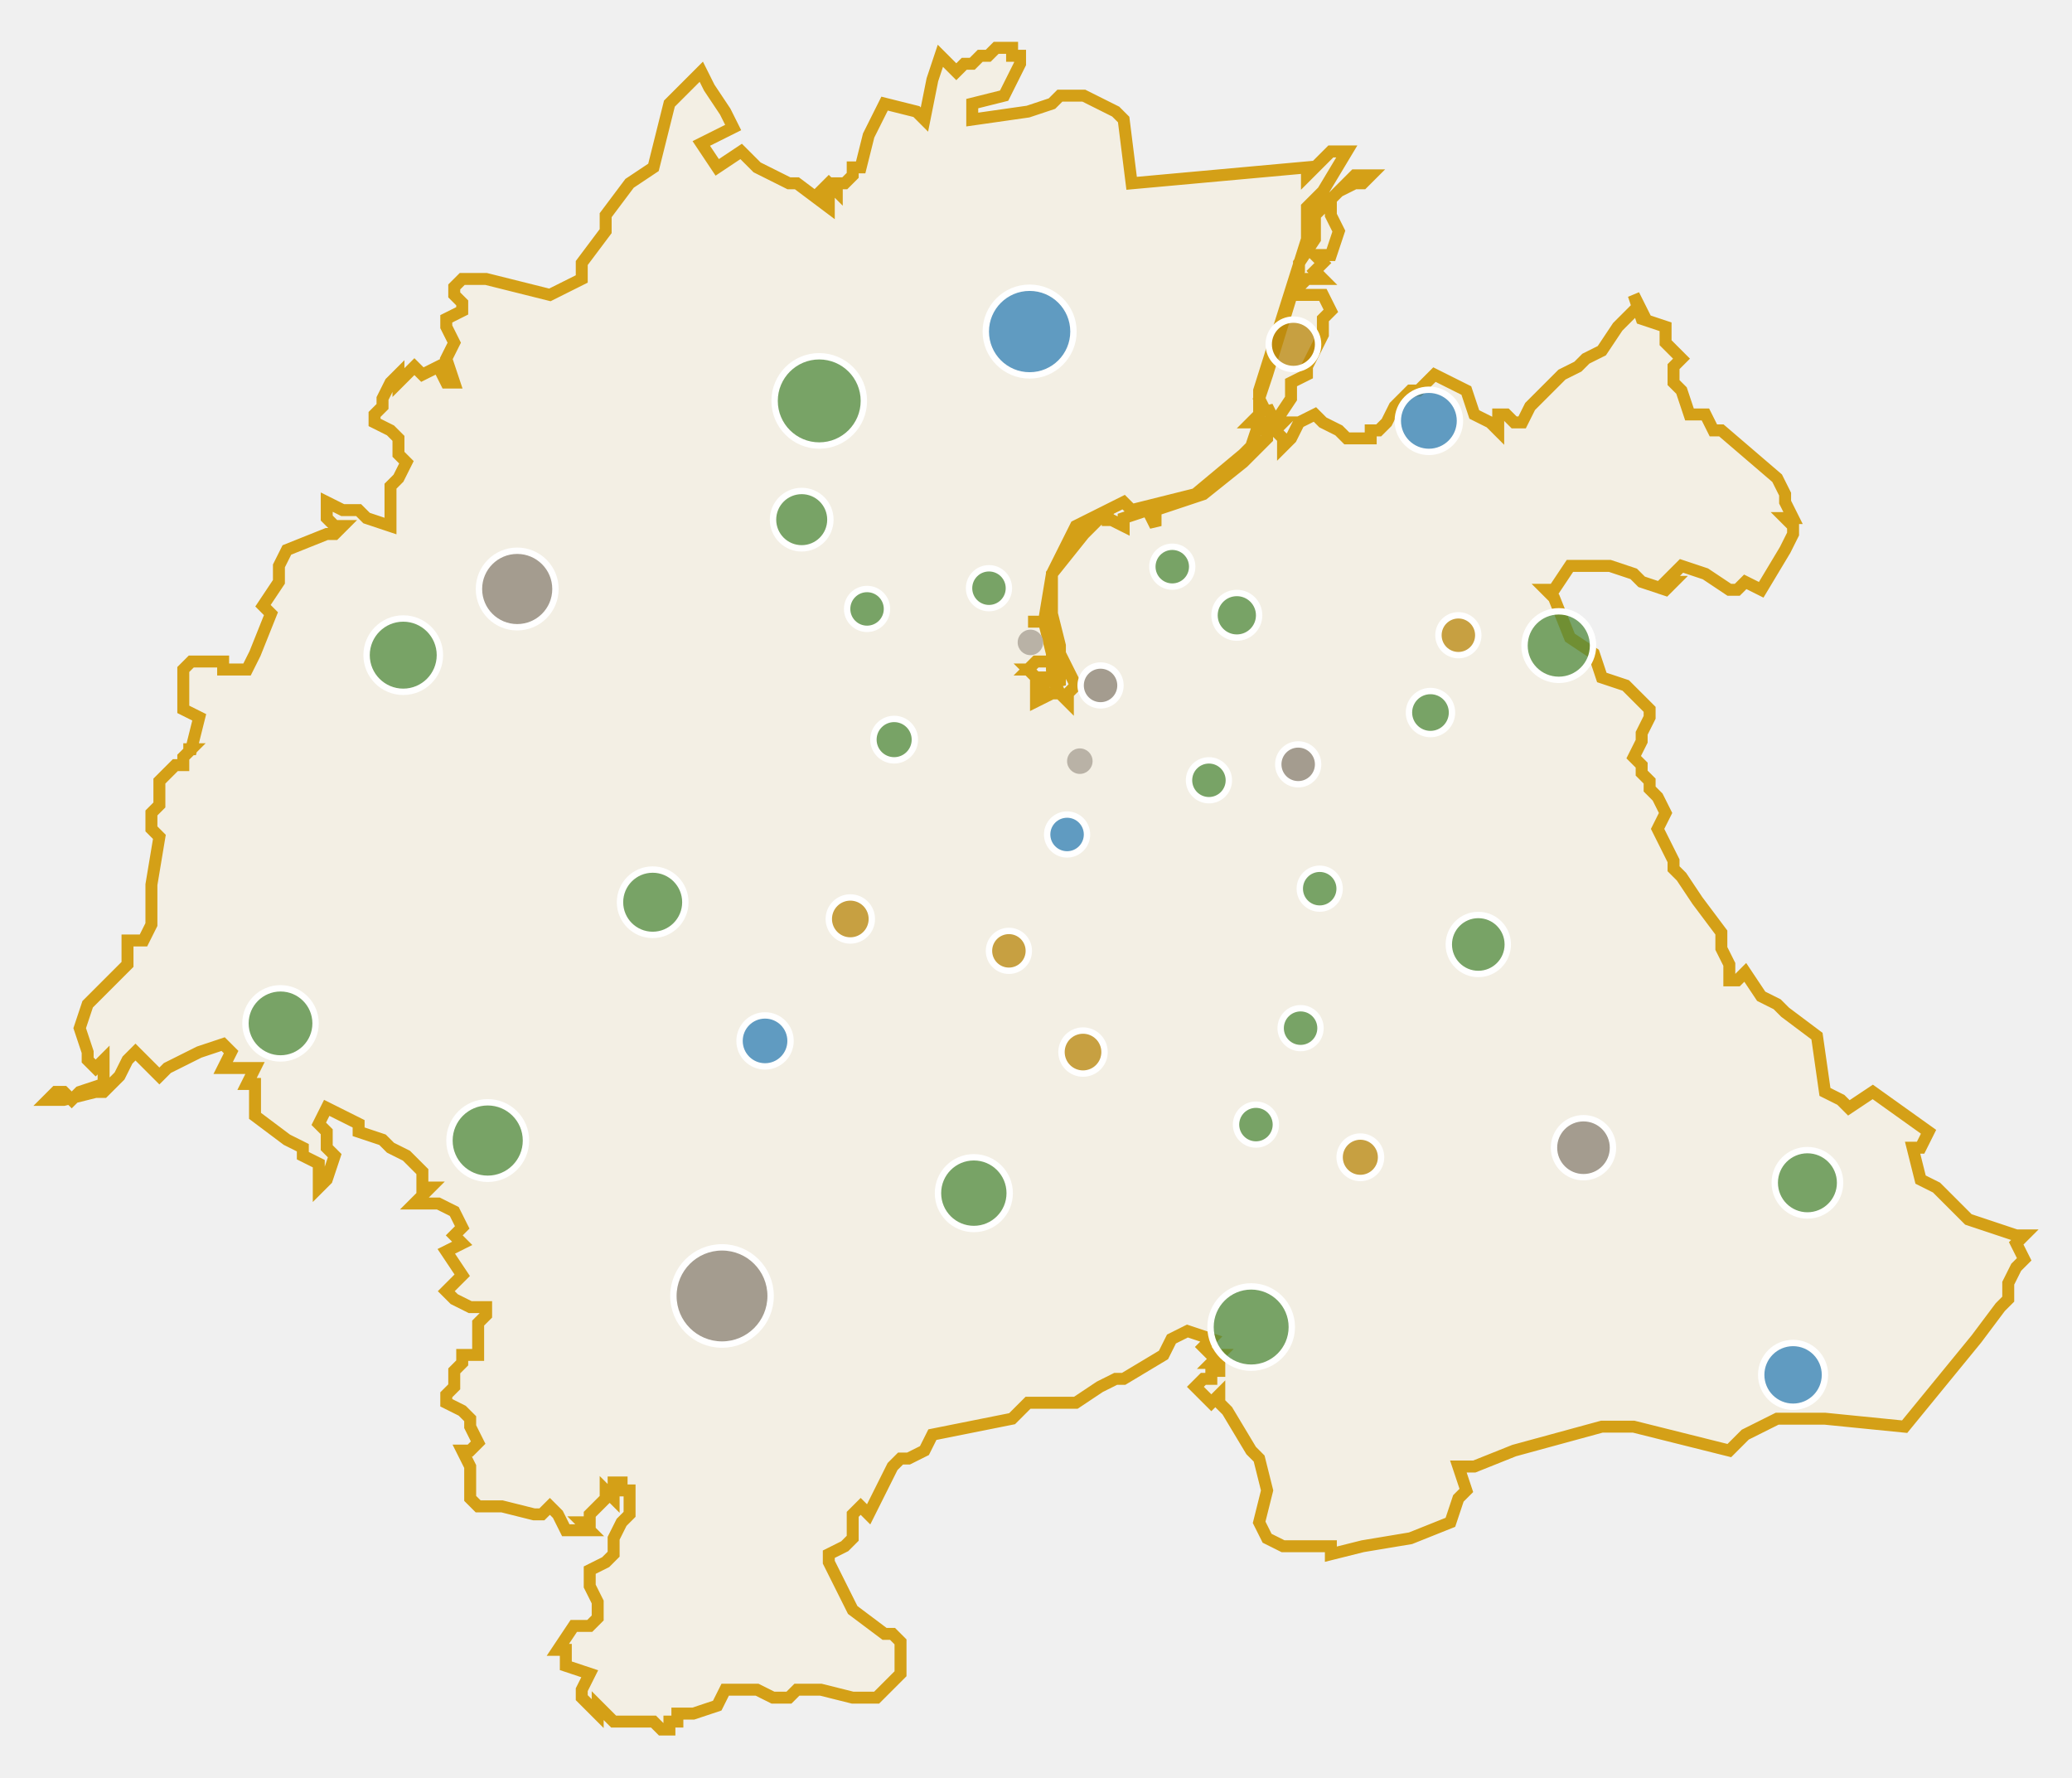
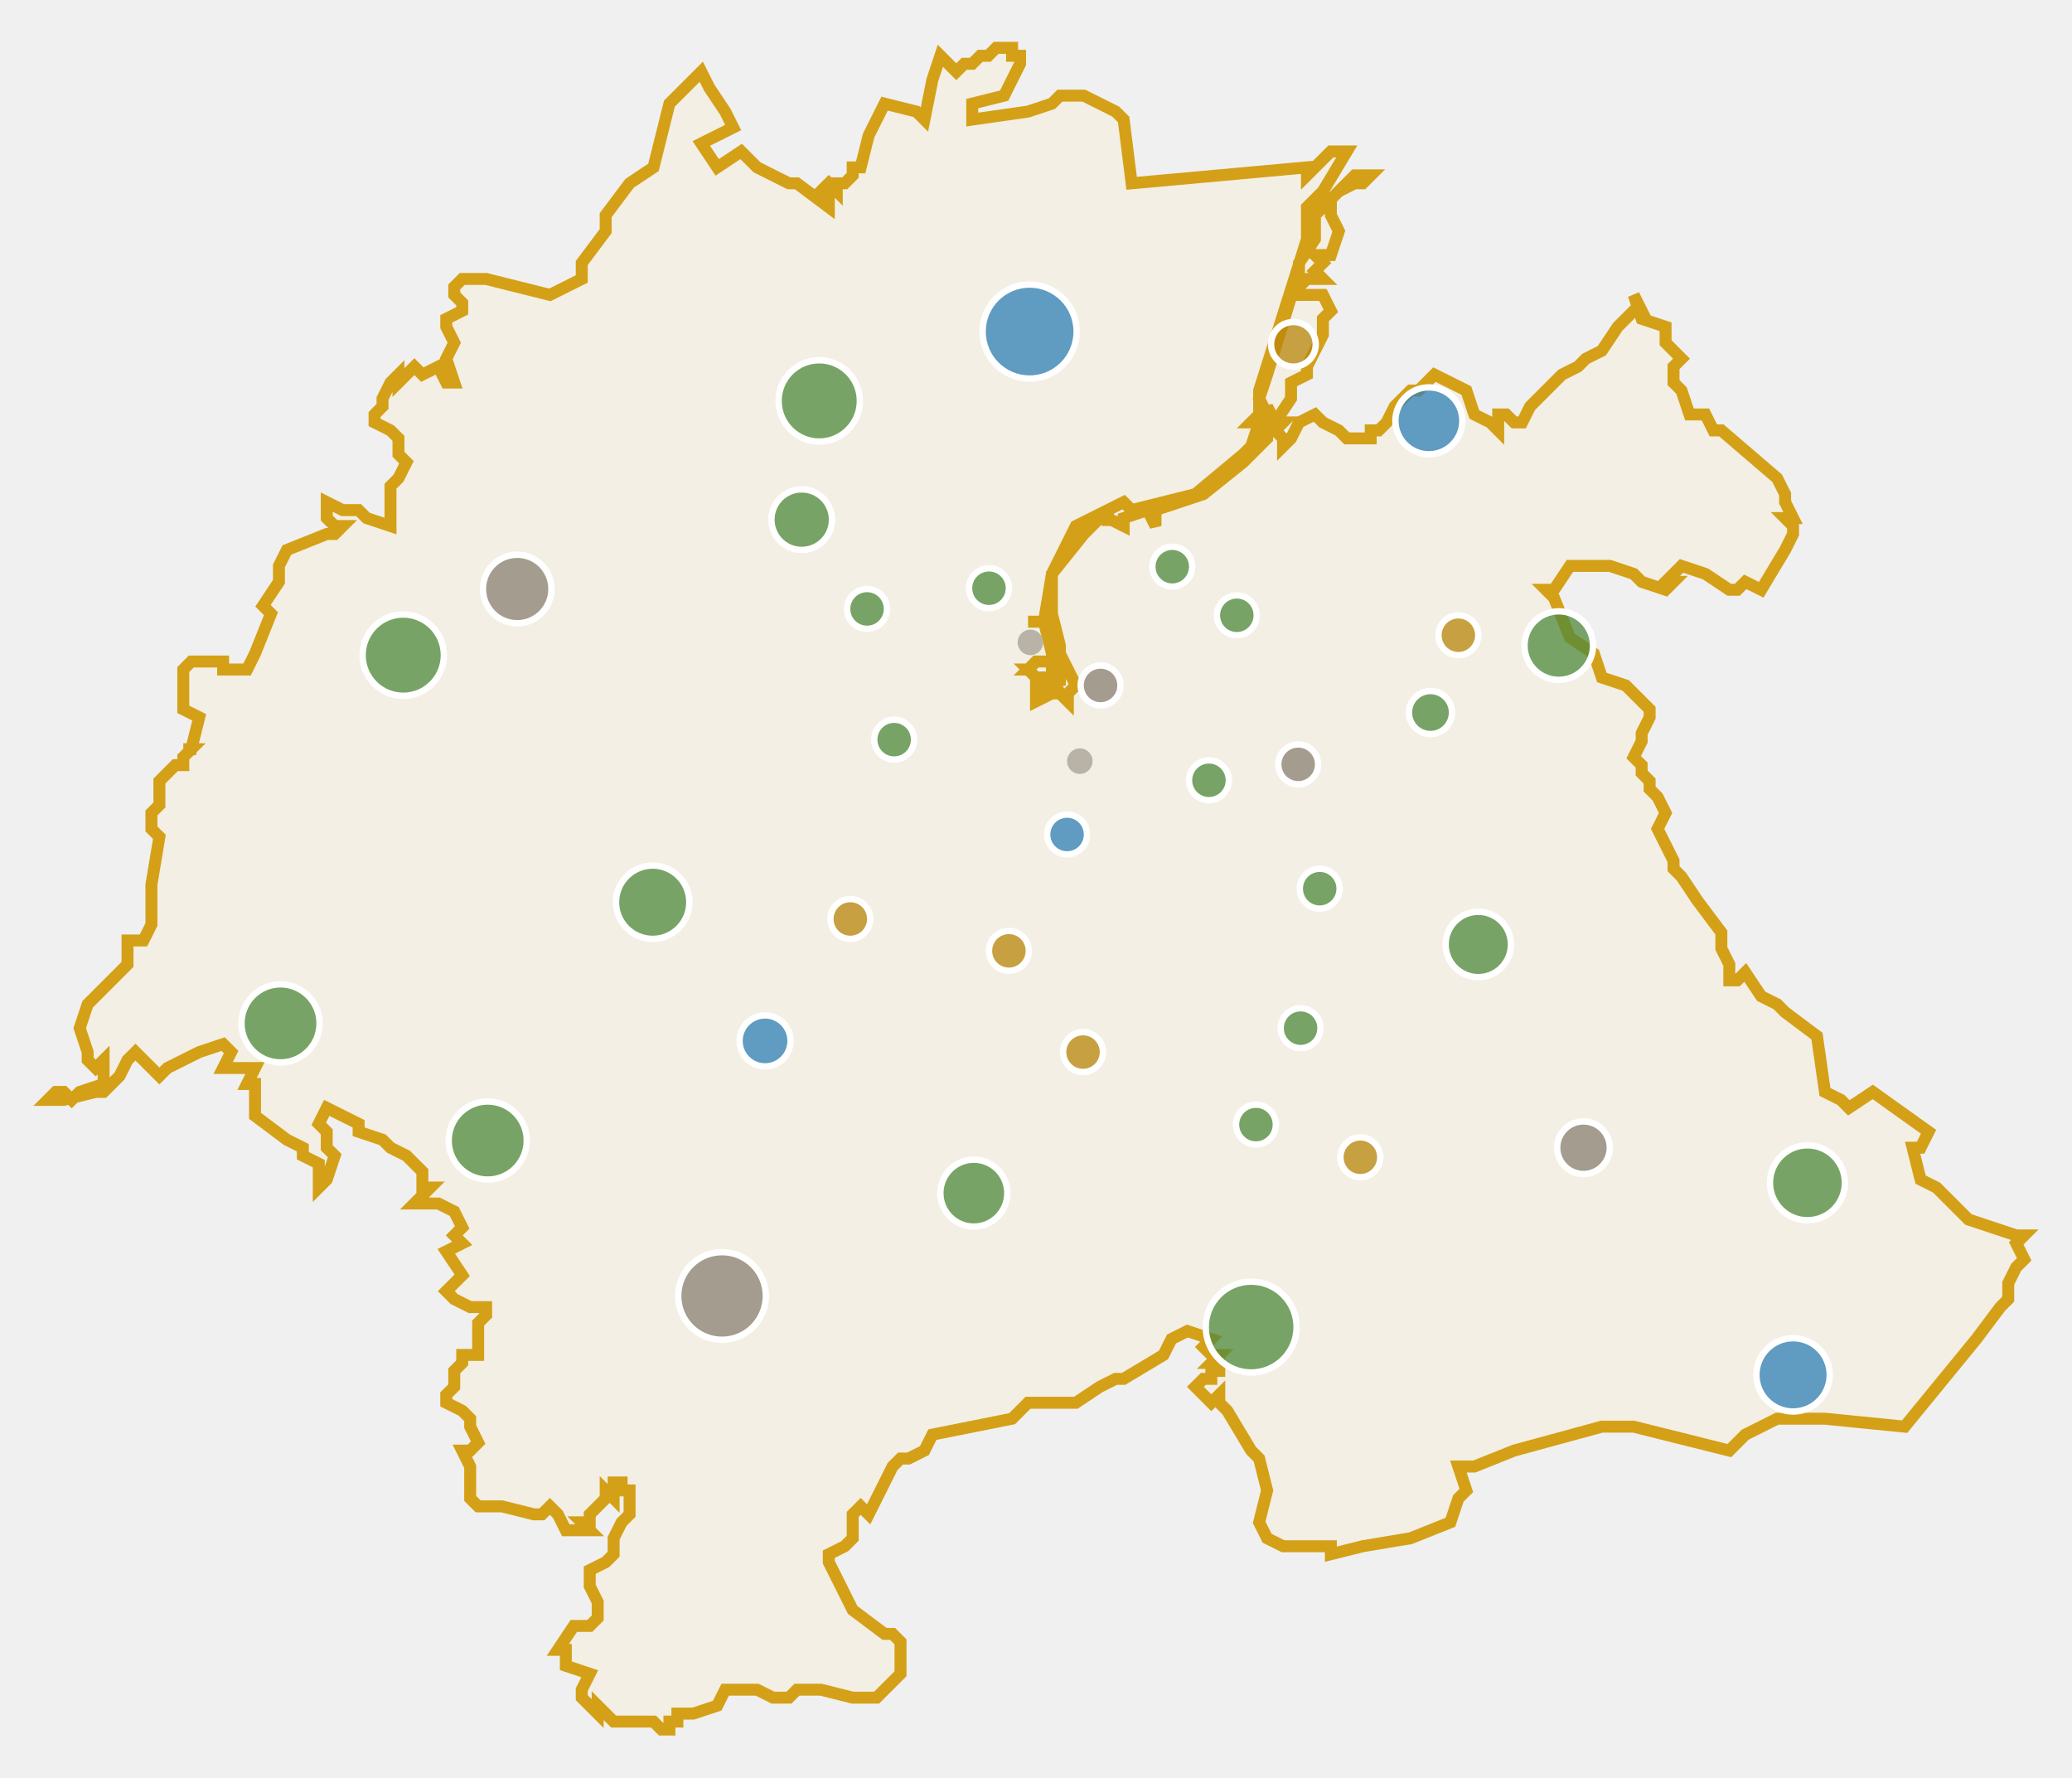
<svg xmlns="http://www.w3.org/2000/svg" viewBox="0 0 260 223" width="260" height="223">
  <path d="M54,149L52,151L55,151L57,152L58,154L57,155L58,156L56,157L58,160L56,162L57,163L59,164L61,164L61,165L60,166L60,170L59,170L58,170L58,171L57,172L57,174L56,175L56,176L58,177L59,178L59,179L60,181L59,182L58,182L59,184L59,188L60,189L61,189L63,189L67,190L68,190L69,189L70,190L71,192L73,192L74,192L73,191L74,191L74,190L75,189L76,188L76,187L77,188L77,187L77,186L78,186L78,187L79,187L79,190L78,191L77,193L77,195L76,196L74,197L74,199L75,201L75,203L74,204L72,204L70,207L71,207L71,209L74,210L73,212L73,213L75,215L75,214L77,216L79,216L82,216L83,217L84,217L84,216L85,216L85,215L86,215L87,215L90,214L91,212L92,212L95,212L97,213L99,213L100,212L103,212L107,213L110,213L112,211L113,210L113,208L113,207L113,206L112,205L111,205L107,202L105,198L104,196L104,195L106,194L107,193L107,192L107,190L108,189L109,190L112,184L113,183L114,183L116,182L117,180L122,179L127,178L129,176L131,176L133,176L135,176L138,174L140,173L141,173L146,170L147,168L149,167L152,168L151,169L152,170L153,170L152,171L153,171L153,172L152,172L152,173L152,172L152,173L151,173L150,174L152,176L153,175L153,176L154,177L157,182L158,183L159,187L158,191L159,193L161,194L164,194L165,194L167,194L167,195L171,194L177,193L182,191L183,188L184,187L183,184L185,184L190,182L201,179L204,179L205,179L209,180L217,182L219,180L223,178L229,178L239,179L248,168L251,164L252,163L252,161L253,159L254,158L253,156L254,155L253,155L247,153L245,151L243,149L241,148L240,144L241,144L242,142L235,137L232,139L231,138L229,137L228,130L224,127L223,126L221,125L219,122L218,123L217,123L217,122L217,121L216,119L216,117L213,113L211,110L210,109L210,108L208,104L209,102L208,100L207,99L207,98L206,97L206,96L205,95L206,93L206,92L207,90L207,89L206,88L205,87L204,86L201,85L200,82L197,80L195,75L194,74L195,74L197,71L202,71L205,72L206,73L209,74L210,73L209,73L211,71L214,72L217,74L218,74L219,73L221,74L224,69L225,67L225,66L224,65L225,65L224,63L224,62L223,60L216,54L215,54L214,52L213,52L212,52L211,49L210,48L210,47L210,46L211,45L210,44L209,43L209,41L206,40L205,37L206,39L205,39L204,40L203,41L201,44L199,45L198,46L196,47L192,51L191,53L190,53L189,52L188,52L188,54L187,53L185,52L184,49L182,48L180,47L179,48L178,49L177,49L176,50L175,51L174,53L173,54L172,54L172,55L170,55L169,55L168,54L166,53L165,52L163,53L162,55L161,56L161,55L160,54L161,53L160,53L162,50L162,48L164,47L164,46L166,42L166,40L167,39L166,37L163,37L163,36L164,35L166,35L165,34L166,33L165,32L166,32L167,32L168,29L167,27L167,25L168,24L170,23L171,23L172,22L171,22L170,22L168,24L165,27L165,30L163,33L163,34L159,47L158,50L159,52L159,51L160,53L159,53L159,54L159,55L156,58L151,62L145,64L145,65L145,66L144,64L141,65L141,66L139,65L139,66L139,65L138,65L136,67L132,72L132,77L133,81L133,82L134,84L135,86L134,87L134,88L134,87L134,88L133,87L132,87L130,88L130,85L129,84L130,84L129,84L130,83L132,83L132,82L131,78L129,78L131,78L132,72L135,66L137,65L139,64L141,63L142,64L150,62L156,57L157,56L158,53L157,53L158,52L158,53L158,49L164,30L164,27L164,26L166,24L169,19L168,19L167,19L164,22L164,21L142,23L141,15L140,14L136,12L133,12L132,13L129,14L122,15L122,13L126,12L128,8L128,7L127,7L127,6L126,6L125,6L124,7L123,7L122,8L121,8L120,9L118,7L117,10L116,15L115,14L111,13L110,15L109,17L108,21L107,21L107,22L106,23L105,23L105,24L104,23L103,24L104,25L104,26L100,23L99,23L95,21L93,19L90,21L88,18L92,16L91,14L89,11L88,9L86,11L84,13L82,21L79,23L76,27L76,29L73,33L73,35L71,36L69,37L65,36L61,35L58,35L57,36L57,37L58,38L58,39L56,40L56,41L57,43L56,45L57,48L56,48L55,46L53,47L52,46L50,48L50,47L49,48L48,50L48,51L47,52L47,53L49,54L50,55L50,57L51,58L50,60L49,61L49,65L49,66L46,65L45,64L43,64L41,63L41,65L42,66L43,66L42,67L41,67L36,69L35,71L35,73L33,76L34,77L32,82L31,84L30,84L29,84L28,84L28,83L27,83L26,83L25,83L24,83L23,84L23,86L23,89L25,90L24,94L23,94L24,94L23,95L23,96L22,96L21,97L20,98L20,101L19,102L19,103L19,104L20,105L19,111L19,113L19,114L19,115L19,116L18,118L16,118L16,121L14,123L13,124L11,126L10,129L11,132L11,133L12,134L13,133L13,134L13,136L10,137L9,138L8,137L7,137L6,138L8,138L12,137L13,137L14,136L15,135L16,133L17,132L19,134L20,135L21,134L23,133L25,132L28,131L29,132L28,134L32,134L31,136L32,136L32,137L32,140L36,143L38,144L38,145L40,146L40,149L41,148L42,145L41,144L41,142L40,141L41,139L45,141L45,142L48,143L49,144L51,145L52,146L53,147L53,149L54,149ZM133,87L132,85L131,85L131,87L133,87ZM133,85L133,83L132,83L132,84L133,86L133,85Z" fill="#f3efe4" stroke="#d4a017" stroke-width="1.5" fill-rule="evenodd" />
  <circle cx="135.5" cy="95.5" r="1.6" fill="#b9b2a6" />
  <circle cx="133.9" cy="104.7" r="2.5" fill="#2f7fb5" fill-opacity="0.75" stroke="#fff" stroke-width="0.8" />
-   <circle cx="112.2" cy="92.8" r="2.6" fill="#4f8a3c" fill-opacity="0.75" stroke="#fff" stroke-width="0.8" />
+   <circle cx="112.2" cy="92.8" r="2.5" fill="#4f8a3c" fill-opacity="0.75" stroke="#fff" stroke-width="0.8" />
  <circle cx="151.7" cy="97.9" r="2.5" fill="#4f8a3c" fill-opacity="0.75" stroke="#fff" stroke-width="0.8" />
  <circle cx="129.3" cy="80.6" r="1.6" fill="#b9b2a6" />
  <circle cx="138.1" cy="86" r="2.5" fill="#8a8073" fill-opacity="0.75" stroke="#fff" stroke-width="0.8" />
  <circle cx="124.1" cy="73.8" r="2.5" fill="#4f8a3c" fill-opacity="0.75" stroke="#fff" stroke-width="0.8" />
  <circle cx="108.8" cy="76.4" r="2.5" fill="#4f8a3c" fill-opacity="0.75" stroke="#fff" stroke-width="0.8" />
-   <circle cx="100.6" cy="65.2" r="3.6" fill="#4f8a3c" fill-opacity="0.75" stroke="#fff" stroke-width="0.8" />
-   <circle cx="102.8" cy="50.3" r="5.6" fill="#4f8a3c" fill-opacity="0.75" stroke="#fff" stroke-width="0.8" />
-   <circle cx="129.2" cy="41.6" r="5.5" fill="#2f7fb5" fill-opacity="0.75" stroke="#fff" stroke-width="0.8" />
-   <circle cx="162.3" cy="43.2" r="3.1" fill="#b8860b" fill-opacity="0.75" stroke="#fff" stroke-width="0.8" />
+   <circle cx="100.6" cy="65.2" r="3.8" fill="#4f8a3c" fill-opacity="0.75" stroke="#fff" stroke-width="0.8" />
+   <circle cx="102.8" cy="50.3" r="5.1" fill="#4f8a3c" fill-opacity="0.75" stroke="#fff" stroke-width="0.8" />
+   <circle cx="129.2" cy="41.6" r="5.9" fill="#2f7fb5" fill-opacity="0.75" stroke="#fff" stroke-width="0.8" />
+   <circle cx="162.3" cy="43.2" r="2.8" fill="#b8860b" fill-opacity="0.75" stroke="#fff" stroke-width="0.8" />
  <circle cx="147.1" cy="71.1" r="2.5" fill="#4f8a3c" fill-opacity="0.75" stroke="#fff" stroke-width="0.8" />
-   <circle cx="155.2" cy="77.2" r="2.8" fill="#4f8a3c" fill-opacity="0.75" stroke="#fff" stroke-width="0.8" />
-   <circle cx="179.3" cy="52.8" r="3.9" fill="#2f7fb5" fill-opacity="0.75" stroke="#fff" stroke-width="0.8" />
+   <circle cx="155.2" cy="77.2" r="2.5" fill="#4f8a3c" fill-opacity="0.75" stroke="#fff" stroke-width="0.8" />
+   <circle cx="179.3" cy="52.8" r="4.2" fill="#2f7fb5" fill-opacity="0.75" stroke="#fff" stroke-width="0.8" />
  <circle cx="183" cy="79.7" r="2.5" fill="#b8860b" fill-opacity="0.75" stroke="#fff" stroke-width="0.8" />
  <circle cx="179.5" cy="89.4" r="2.7" fill="#4f8a3c" fill-opacity="0.75" stroke="#fff" stroke-width="0.8" />
  <circle cx="195.6" cy="81" r="4.3" fill="#4f8a3c" fill-opacity="0.75" stroke="#fff" stroke-width="0.8" />
  <circle cx="162.9" cy="95.9" r="2.5" fill="#8a8073" fill-opacity="0.75" stroke="#fff" stroke-width="0.8" />
  <circle cx="165.6" cy="111.5" r="2.5" fill="#4f8a3c" fill-opacity="0.75" stroke="#fff" stroke-width="0.8" />
-   <circle cx="170.7" cy="145.2" r="2.6" fill="#b8860b" fill-opacity="0.75" stroke="#fff" stroke-width="0.8" />
+   <circle cx="170.7" cy="145.2" r="2.5" fill="#b8860b" fill-opacity="0.75" stroke="#fff" stroke-width="0.8" />
  <circle cx="163.2" cy="129" r="2.5" fill="#4f8a3c" fill-opacity="0.75" stroke="#fff" stroke-width="0.8" />
-   <circle cx="185.5" cy="118.5" r="3.7" fill="#4f8a3c" fill-opacity="0.75" stroke="#fff" stroke-width="0.8" />
-   <circle cx="198.7" cy="144" r="3.7" fill="#8a8073" fill-opacity="0.75" stroke="#fff" stroke-width="0.8" />
-   <circle cx="226.8" cy="148.4" r="4.1" fill="#4f8a3c" fill-opacity="0.75" stroke="#fff" stroke-width="0.8" />
-   <circle cx="225" cy="172.5" r="4.0" fill="#2f7fb5" fill-opacity="0.75" stroke="#fff" stroke-width="0.8" />
-   <circle cx="157" cy="166.5" r="5.1" fill="#4f8a3c" fill-opacity="0.75" stroke="#fff" stroke-width="0.8" />
-   <circle cx="135.9" cy="132" r="2.7" fill="#b8860b" fill-opacity="0.75" stroke="#fff" stroke-width="0.8" />
+   <circle cx="185.5" cy="118.5" r="4.1" fill="#4f8a3c" fill-opacity="0.75" stroke="#fff" stroke-width="0.8" />
+   <circle cx="198.7" cy="144" r="3.3" fill="#8a8073" fill-opacity="0.75" stroke="#fff" stroke-width="0.8" />
+   <circle cx="226.8" cy="148.4" r="4.7" fill="#4f8a3c" fill-opacity="0.75" stroke="#fff" stroke-width="0.8" />
+   <circle cx="225" cy="172.5" r="4.6" fill="#2f7fb5" fill-opacity="0.75" stroke="#fff" stroke-width="0.8" />
+   <circle cx="157" cy="166.5" r="5.7" fill="#4f8a3c" fill-opacity="0.75" stroke="#fff" stroke-width="0.8" />
+   <circle cx="135.9" cy="132" r="2.5" fill="#b8860b" fill-opacity="0.75" stroke="#fff" stroke-width="0.8" />
  <circle cx="157.6" cy="141.1" r="2.5" fill="#4f8a3c" fill-opacity="0.75" stroke="#fff" stroke-width="0.8" />
-   <circle cx="122.2" cy="149.7" r="4.5" fill="#4f8a3c" fill-opacity="0.75" stroke="#fff" stroke-width="0.8" />
-   <circle cx="90.6" cy="162.6" r="6.1" fill="#8a8073" fill-opacity="0.75" stroke="#fff" stroke-width="0.8" />
+   <circle cx="122.2" cy="149.7" r="4.2" fill="#4f8a3c" fill-opacity="0.75" stroke="#fff" stroke-width="0.8" />
+   <circle cx="90.6" cy="162.6" r="5.5" fill="#8a8073" fill-opacity="0.75" stroke="#fff" stroke-width="0.8" />
  <circle cx="126.6" cy="119.3" r="2.5" fill="#b8860b" fill-opacity="0.75" stroke="#fff" stroke-width="0.8" />
  <circle cx="96" cy="130.6" r="3.2" fill="#2f7fb5" fill-opacity="0.75" stroke="#fff" stroke-width="0.8" />
-   <circle cx="106.7" cy="115.3" r="2.7" fill="#b8860b" fill-opacity="0.75" stroke="#fff" stroke-width="0.8" />
-   <circle cx="81.9" cy="113.2" r="4.1" fill="#4f8a3c" fill-opacity="0.75" stroke="#fff" stroke-width="0.8" />
-   <circle cx="35.2" cy="128.4" r="4.4" fill="#4f8a3c" fill-opacity="0.75" stroke="#fff" stroke-width="0.8" />
-   <circle cx="61.2" cy="143.1" r="4.8" fill="#4f8a3c" fill-opacity="0.75" stroke="#fff" stroke-width="0.8" />
-   <circle cx="50.6" cy="82.2" r="4.6" fill="#4f8a3c" fill-opacity="0.75" stroke="#fff" stroke-width="0.8" />
-   <circle cx="64.9" cy="73.9" r="4.8" fill="#8a8073" fill-opacity="0.75" stroke="#fff" stroke-width="0.8" />
+   <circle cx="106.7" cy="115.3" r="2.5" fill="#b8860b" fill-opacity="0.75" stroke="#fff" stroke-width="0.8" />
+   <circle cx="81.9" cy="113.2" r="4.6" fill="#4f8a3c" fill-opacity="0.75" stroke="#fff" stroke-width="0.8" />
+   <circle cx="35.2" cy="128.4" r="4.9" fill="#4f8a3c" fill-opacity="0.75" stroke="#fff" stroke-width="0.8" />
+   <circle cx="61.2" cy="143.1" r="4.9" fill="#4f8a3c" fill-opacity="0.75" stroke="#fff" stroke-width="0.8" />
+   <circle cx="50.6" cy="82.2" r="5.1" fill="#4f8a3c" fill-opacity="0.75" stroke="#fff" stroke-width="0.8" />
+   <circle cx="64.9" cy="73.9" r="4.3" fill="#8a8073" fill-opacity="0.75" stroke="#fff" stroke-width="0.8" />
</svg>
